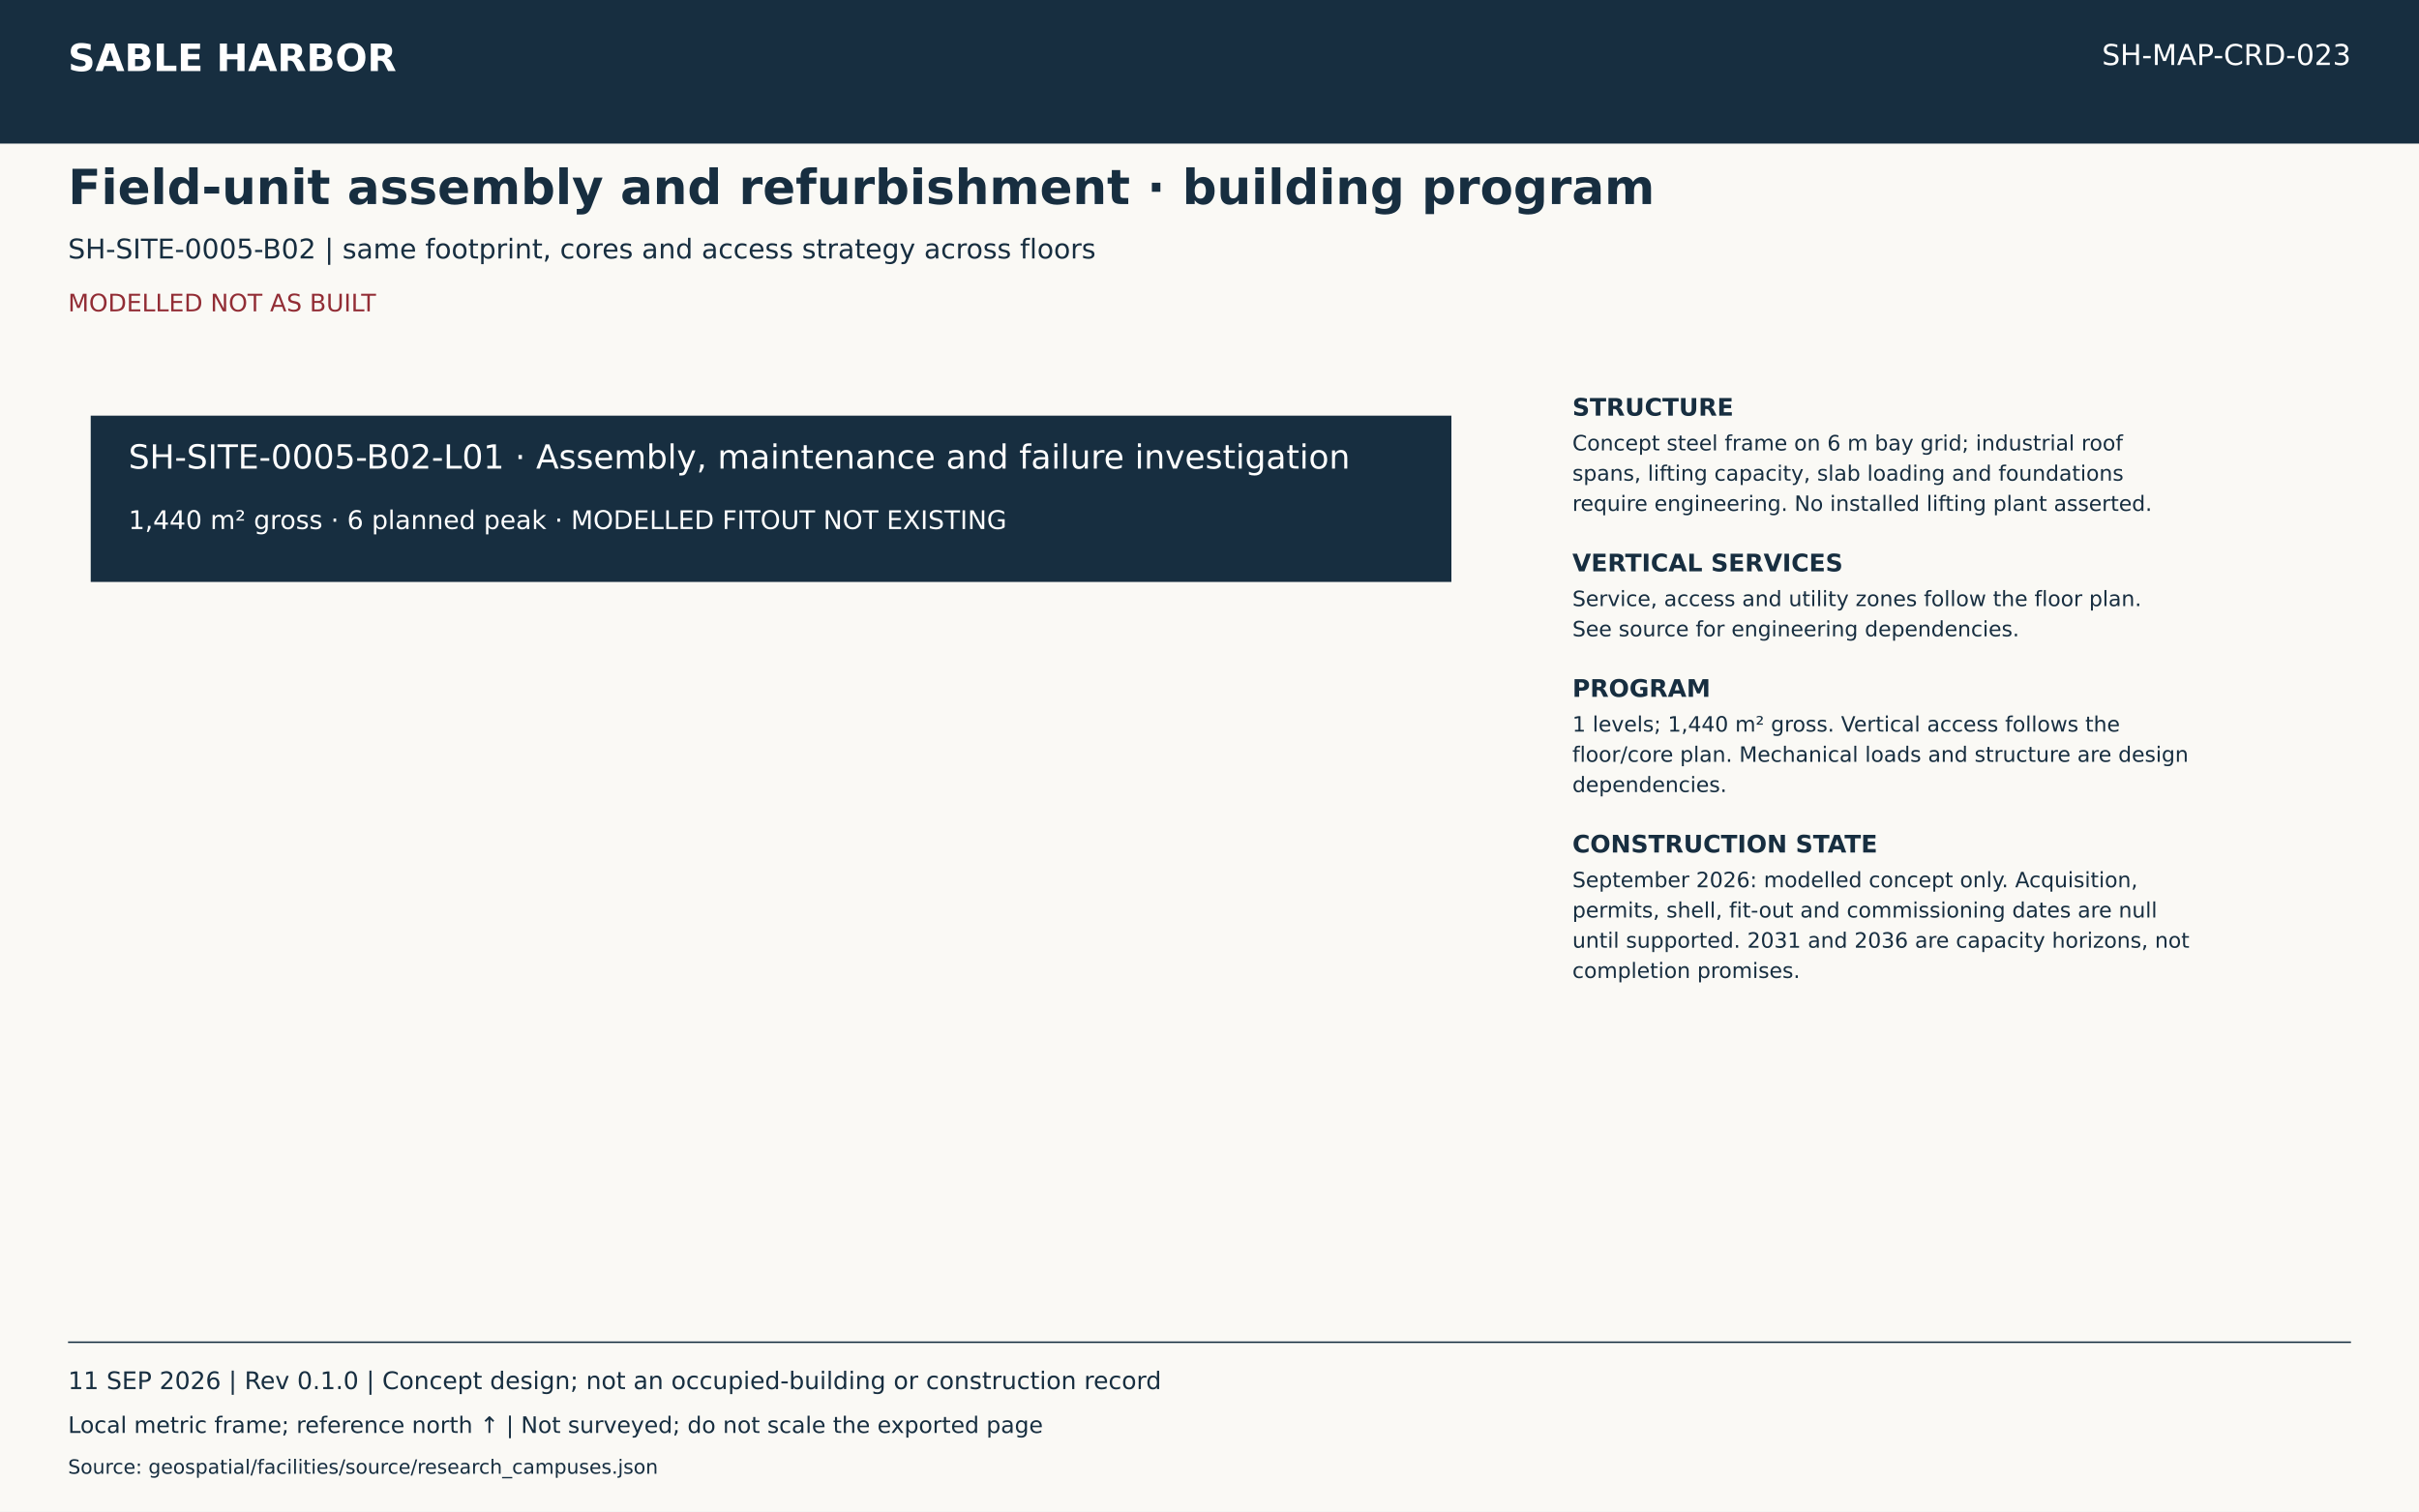
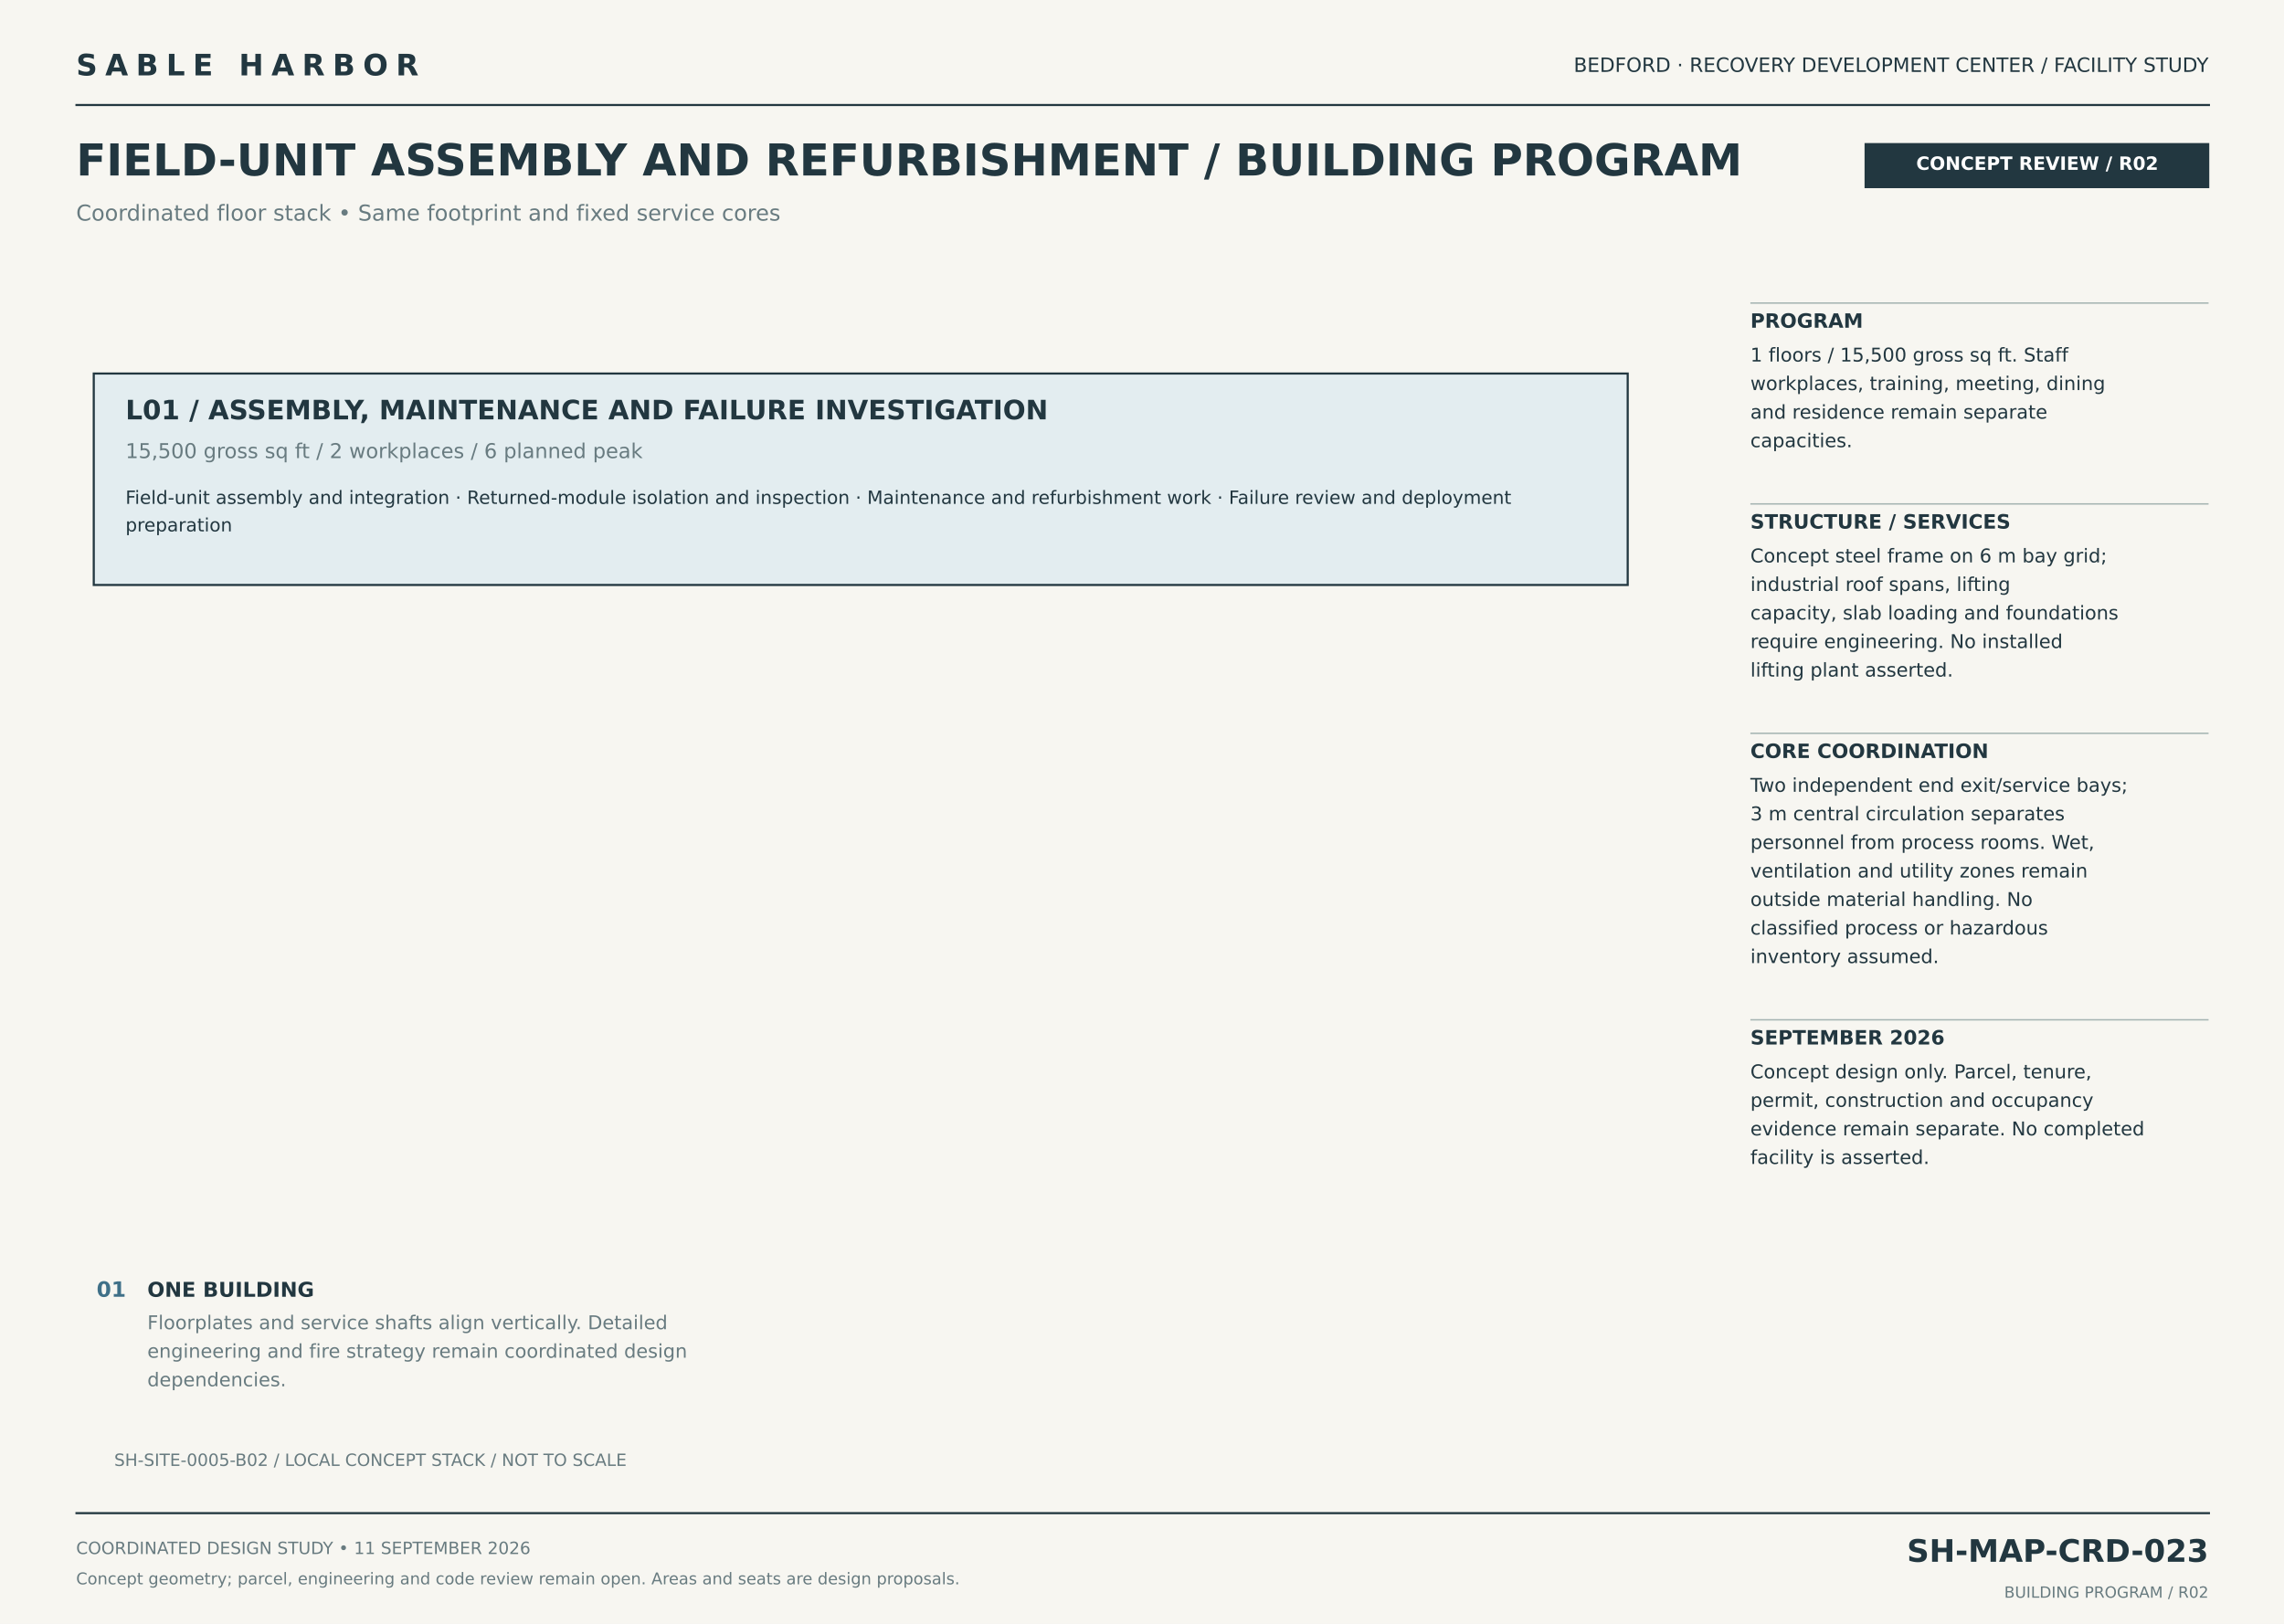
- <svg xmlns="http://www.w3.org/2000/svg" width="1600" height="1000" viewBox="0 0 1600 1000">
-   <style>text{font-family:DejaVu Sans,sans-serif;fill:#172e40} .muted{fill:#637078}</style>
-   <rect x="0" y="0" width="1600" height="1000" fill="#faf9f5" stroke="none" stroke-width="1" />
-   <rect x="0" y="0" width="1600" height="95" fill="#172e40" stroke="none" stroke-width="1" />
-   <text x="45" y="47" font-size="25" font-weight="bold" text-anchor="start" style="fill:white">SABLE HARBOR</text>
-   <text x="1555" y="43" font-size="19" font-weight="normal" text-anchor="end" style="fill:white">SH-MAP-CRD-023</text>
-   <text x="45" y="135" font-size="32" font-weight="bold" text-anchor="start" style="fill:#172e40">Field-unit assembly and refurbishment · building program</text>
-   <text x="45" y="171" font-size="18" font-weight="normal" text-anchor="start" style="fill:#172e40">SH-SITE-0005-B02  |  same footprint, cores and access strategy across floors</text>
-   <text x="45" y="206" font-size="16" font-weight="normal" text-anchor="start" style="fill:#922d35">MODELLED NOT AS BUILT</text>
-   <path d="M45,888 L1555,888" fill="none" stroke="#172e40" stroke-width="1" />
-   <text x="45" y="919" font-size="16" font-weight="normal" text-anchor="start" style="fill:#172e40">11 SEP 2026  |  Rev 0.1.0  |  Concept design; not an occupied-building or construction record</text>
-   <text x="45" y="948" font-size="15" font-weight="normal" text-anchor="start" style="fill:#172e40">Local metric frame; reference north ↑  |  Not surveyed; do not scale the exported page</text>
-   <text x="45" y="975" font-size="13" font-weight="normal" text-anchor="start" style="fill:#172e40">Source: geospatial/facilities/source/research_campuses.json</text>
-   <rect x="60" y="275" width="900" height="110" fill="#172e40" stroke="none" stroke-width="1" />
-   <text x="85" y="310" font-size="22" font-weight="normal" text-anchor="start" style="fill:white">SH-SITE-0005-B02-L01 · Assembly, maintenance and failure investigation</text>
-   <text x="85" y="350" font-size="17" font-weight="normal" text-anchor="start" style="fill:white">1,440 m² gross · 6 planned peak · MODELLED FITOUT NOT EXISTING</text>
-   <text x="1040" y="275" font-size="16" font-weight="bold" text-anchor="start" style="fill:#172e40">STRUCTURE</text>
-   <text x="1040" y="298" font-size="14" font-weight="normal" text-anchor="start" style="fill:#172e40">Concept steel frame on 6 m bay grid; industrial roof</text>
-   <text x="1040" y="318" font-size="14" font-weight="normal" text-anchor="start" style="fill:#172e40">spans, lifting capacity, slab loading and foundations</text>
-   <text x="1040" y="338" font-size="14" font-weight="normal" text-anchor="start" style="fill:#172e40">require engineering. No installed lifting plant asserted.</text>
-   <text x="1040" y="378" font-size="16" font-weight="bold" text-anchor="start" style="fill:#172e40">VERTICAL SERVICES</text>
-   <text x="1040" y="401" font-size="14" font-weight="normal" text-anchor="start" style="fill:#172e40">Service, access and utility zones follow the floor plan.</text>
-   <text x="1040" y="421" font-size="14" font-weight="normal" text-anchor="start" style="fill:#172e40">See source for engineering dependencies.</text>
-   <text x="1040" y="461" font-size="16" font-weight="bold" text-anchor="start" style="fill:#172e40">PROGRAM</text>
-   <text x="1040" y="484" font-size="14" font-weight="normal" text-anchor="start" style="fill:#172e40">1 levels; 1,440 m² gross. Vertical access follows the</text>
-   <text x="1040" y="504" font-size="14" font-weight="normal" text-anchor="start" style="fill:#172e40">floor/core plan. Mechanical loads and structure are design</text>
-   <text x="1040" y="524" font-size="14" font-weight="normal" text-anchor="start" style="fill:#172e40">dependencies.</text>
-   <text x="1040" y="564" font-size="16" font-weight="bold" text-anchor="start" style="fill:#172e40">CONSTRUCTION STATE</text>
-   <text x="1040" y="587" font-size="14" font-weight="normal" text-anchor="start" style="fill:#172e40">September 2026: modelled concept only. Acquisition,</text>
-   <text x="1040" y="607" font-size="14" font-weight="normal" text-anchor="start" style="fill:#172e40">permits, shell, fit-out and commissioning dates are null</text>
-   <text x="1040" y="627" font-size="14" font-weight="normal" text-anchor="start" style="fill:#172e40">until supported. 2031 and 2036 are capacity horizons, not</text>
-   <text x="1040" y="647" font-size="14" font-weight="normal" text-anchor="start" style="fill:#172e40">completion promises.</text>
+ <svg xmlns="http://www.w3.org/2000/svg" width="3240" height="2304" viewBox="0 0 3240 2304">
+   <style>text{font-family:DejaVu Sans,sans-serif}</style>
+   <rect x="0" y="0" width="3240" height="2304" fill="#f7f6f1" stroke="none" stroke-width="2" />
+   <text x="108" y="107" font-size="42" fill="#223740" font-weight="bold" text-anchor="start" letter-spacing="11">SABLE HARBOR</text>
+   <text x="3133" y="102" font-size="28" fill="#223740" font-weight="normal" text-anchor="end">BEDFORD · RECOVERY DEVELOPMENT CENTER / FACILITY STUDY</text>
+   <path d="M107,149 L3135,149" fill="none" stroke="#223740" stroke-width="3" />
+   <text x="108" y="249" font-size="62.5" fill="#223740" font-weight="bold" text-anchor="start">FIELD-UNIT ASSEMBLY AND REFURBISHMENT / BUILDING PROGRAM</text>
+   <text x="108" y="313" font-size="31" fill="#687b80" font-weight="normal" text-anchor="start">Coordinated floor stack  •  Same footprint and fixed service cores</text>
+   <rect x="2645" y="203" width="489" height="64" fill="#223740" stroke="none" stroke-width="2" />
+   <text x="2890" y="241" font-size="26" fill="white" font-weight="bold" text-anchor="middle">CONCEPT REVIEW / R02</text>
+   <path d="M107,2147 L3135,2147" fill="none" stroke="#223740" stroke-width="3" />
+   <text x="108" y="2205" font-size="24" fill="#687b80" font-weight="normal" text-anchor="start">COORDINATED DESIGN STUDY  •  11 SEPTEMBER 2026</text>
+   <text x="108" y="2248" font-size="23" fill="#687b80" font-weight="normal" text-anchor="start">Concept geometry; parcel, engineering and code review remain open. Areas and seats are design proposals.</text>
+   <text x="3133" y="2216" font-size="44" fill="#223740" font-weight="bold" text-anchor="end">SH-MAP-CRD-023</text>
+   <text x="3133" y="2267" font-size="22" fill="#687b80" font-weight="normal" text-anchor="end">BUILDING PROGRAM / R02</text>
+   <rect x="133" y="530" width="2176" height="300" fill="#e3edf0" stroke="#223740" stroke-width="3" />
+   <text x="178" y="595" font-size="38" fill="#223740" font-weight="bold" text-anchor="start">L01 / ASSEMBLY, MAINTENANCE AND FAILURE INVESTIGATION</text>
+   <text x="178" y="650" font-size="29" fill="#687b80" font-weight="normal" text-anchor="start">15,500 gross sq ft  /  2 workplaces  /  6 planned peak</text>
+   <text x="178" y="715" font-size="26" fill="#223740" font-weight="normal" text-anchor="start">Field-unit assembly and integration · Returned-module isolation and inspection · Maintenance and refurbishment work · Failure review and deployment</text>
+   <text x="178" y="754" font-size="26" fill="#223740" font-weight="normal" text-anchor="start">preparation</text>
+   <path d="M2483,430 L3133,430" fill="none" stroke="#a5b4b2" stroke-width="2" />
+   <text x="2483" y="465" font-size="28" fill="#223740" font-weight="bold" text-anchor="start">PROGRAM</text>
+   <text x="2483" y="513" font-size="27" fill="#223740" font-weight="normal" text-anchor="start">1 floors / 15,500 gross sq ft. Staff</text>
+   <text x="2483" y="553.5" font-size="27" fill="#223740" font-weight="normal" text-anchor="start">workplaces, training, meeting, dining</text>
+   <text x="2483" y="594" font-size="27" fill="#223740" font-weight="normal" text-anchor="start">and residence remain separate</text>
+   <text x="2483" y="634.5" font-size="27" fill="#223740" font-weight="normal" text-anchor="start">capacities.</text>
+   <path d="M2483,715 L3133,715" fill="none" stroke="#a5b4b2" stroke-width="2" />
+   <text x="2483" y="750" font-size="28" fill="#223740" font-weight="bold" text-anchor="start">STRUCTURE / SERVICES</text>
+   <text x="2483" y="798" font-size="27" fill="#223740" font-weight="normal" text-anchor="start">Concept steel frame on 6 m bay grid;</text>
+   <text x="2483" y="838.5" font-size="27" fill="#223740" font-weight="normal" text-anchor="start">industrial roof spans, lifting</text>
+   <text x="2483" y="879" font-size="27" fill="#223740" font-weight="normal" text-anchor="start">capacity, slab loading and foundations</text>
+   <text x="2483" y="919.5" font-size="27" fill="#223740" font-weight="normal" text-anchor="start">require engineering. No installed</text>
+   <text x="2483" y="960" font-size="27" fill="#223740" font-weight="normal" text-anchor="start">lifting plant asserted.</text>
+   <path d="M2483,1040.5 L3133,1040.5" fill="none" stroke="#a5b4b2" stroke-width="2" />
+   <text x="2483" y="1075.5" font-size="28" fill="#223740" font-weight="bold" text-anchor="start">CORE COORDINATION</text>
+   <text x="2483" y="1123.5" font-size="27" fill="#223740" font-weight="normal" text-anchor="start">Two independent end exit/service bays;</text>
+   <text x="2483" y="1164" font-size="27" fill="#223740" font-weight="normal" text-anchor="start">3 m central circulation separates</text>
+   <text x="2483" y="1204.5" font-size="27" fill="#223740" font-weight="normal" text-anchor="start">personnel from process rooms. Wet,</text>
+   <text x="2483" y="1245" font-size="27" fill="#223740" font-weight="normal" text-anchor="start">ventilation and utility zones remain</text>
+   <text x="2483" y="1285.5" font-size="27" fill="#223740" font-weight="normal" text-anchor="start">outside material handling. No</text>
+   <text x="2483" y="1326" font-size="27" fill="#223740" font-weight="normal" text-anchor="start">classified process or hazardous</text>
+   <text x="2483" y="1366.5" font-size="27" fill="#223740" font-weight="normal" text-anchor="start">inventory assumed.</text>
+   <path d="M2483,1447 L3133,1447" fill="none" stroke="#a5b4b2" stroke-width="2" />
+   <text x="2483" y="1482" font-size="28" fill="#223740" font-weight="bold" text-anchor="start">SEPTEMBER 2026</text>
+   <text x="2483" y="1530" font-size="27" fill="#223740" font-weight="normal" text-anchor="start">Concept design only. Parcel, tenure,</text>
+   <text x="2483" y="1570.5" font-size="27" fill="#223740" font-weight="normal" text-anchor="start">permit, construction and occupancy</text>
+   <text x="2483" y="1611" font-size="27" fill="#223740" font-weight="normal" text-anchor="start">evidence remain separate. No completed</text>
+   <text x="2483" y="1651.5" font-size="27" fill="#223740" font-weight="normal" text-anchor="start">facility is asserted.</text>
+   <text x="137" y="1840" font-size="30" fill="#3f7088" font-weight="bold" text-anchor="start">01</text>
+   <text x="209" y="1840" font-size="29" fill="#223740" font-weight="bold" text-anchor="start">ONE BUILDING</text>
+   <text x="209" y="1886" font-size="27" fill="#687b80" font-weight="normal" text-anchor="start">Floorplates and service shafts align vertically. Detailed</text>
+   <text x="209" y="1926.5" font-size="27" fill="#687b80" font-weight="normal" text-anchor="start">engineering and fire strategy remain coordinated design</text>
+   <text x="209" y="1967" font-size="27" fill="#687b80" font-weight="normal" text-anchor="start">dependencies.</text>
+   <text x="162" y="2080" font-size="24" fill="#687b80" font-weight="normal" text-anchor="start">SH-SITE-0005-B02 / LOCAL CONCEPT STACK / NOT TO SCALE</text>
</svg>
